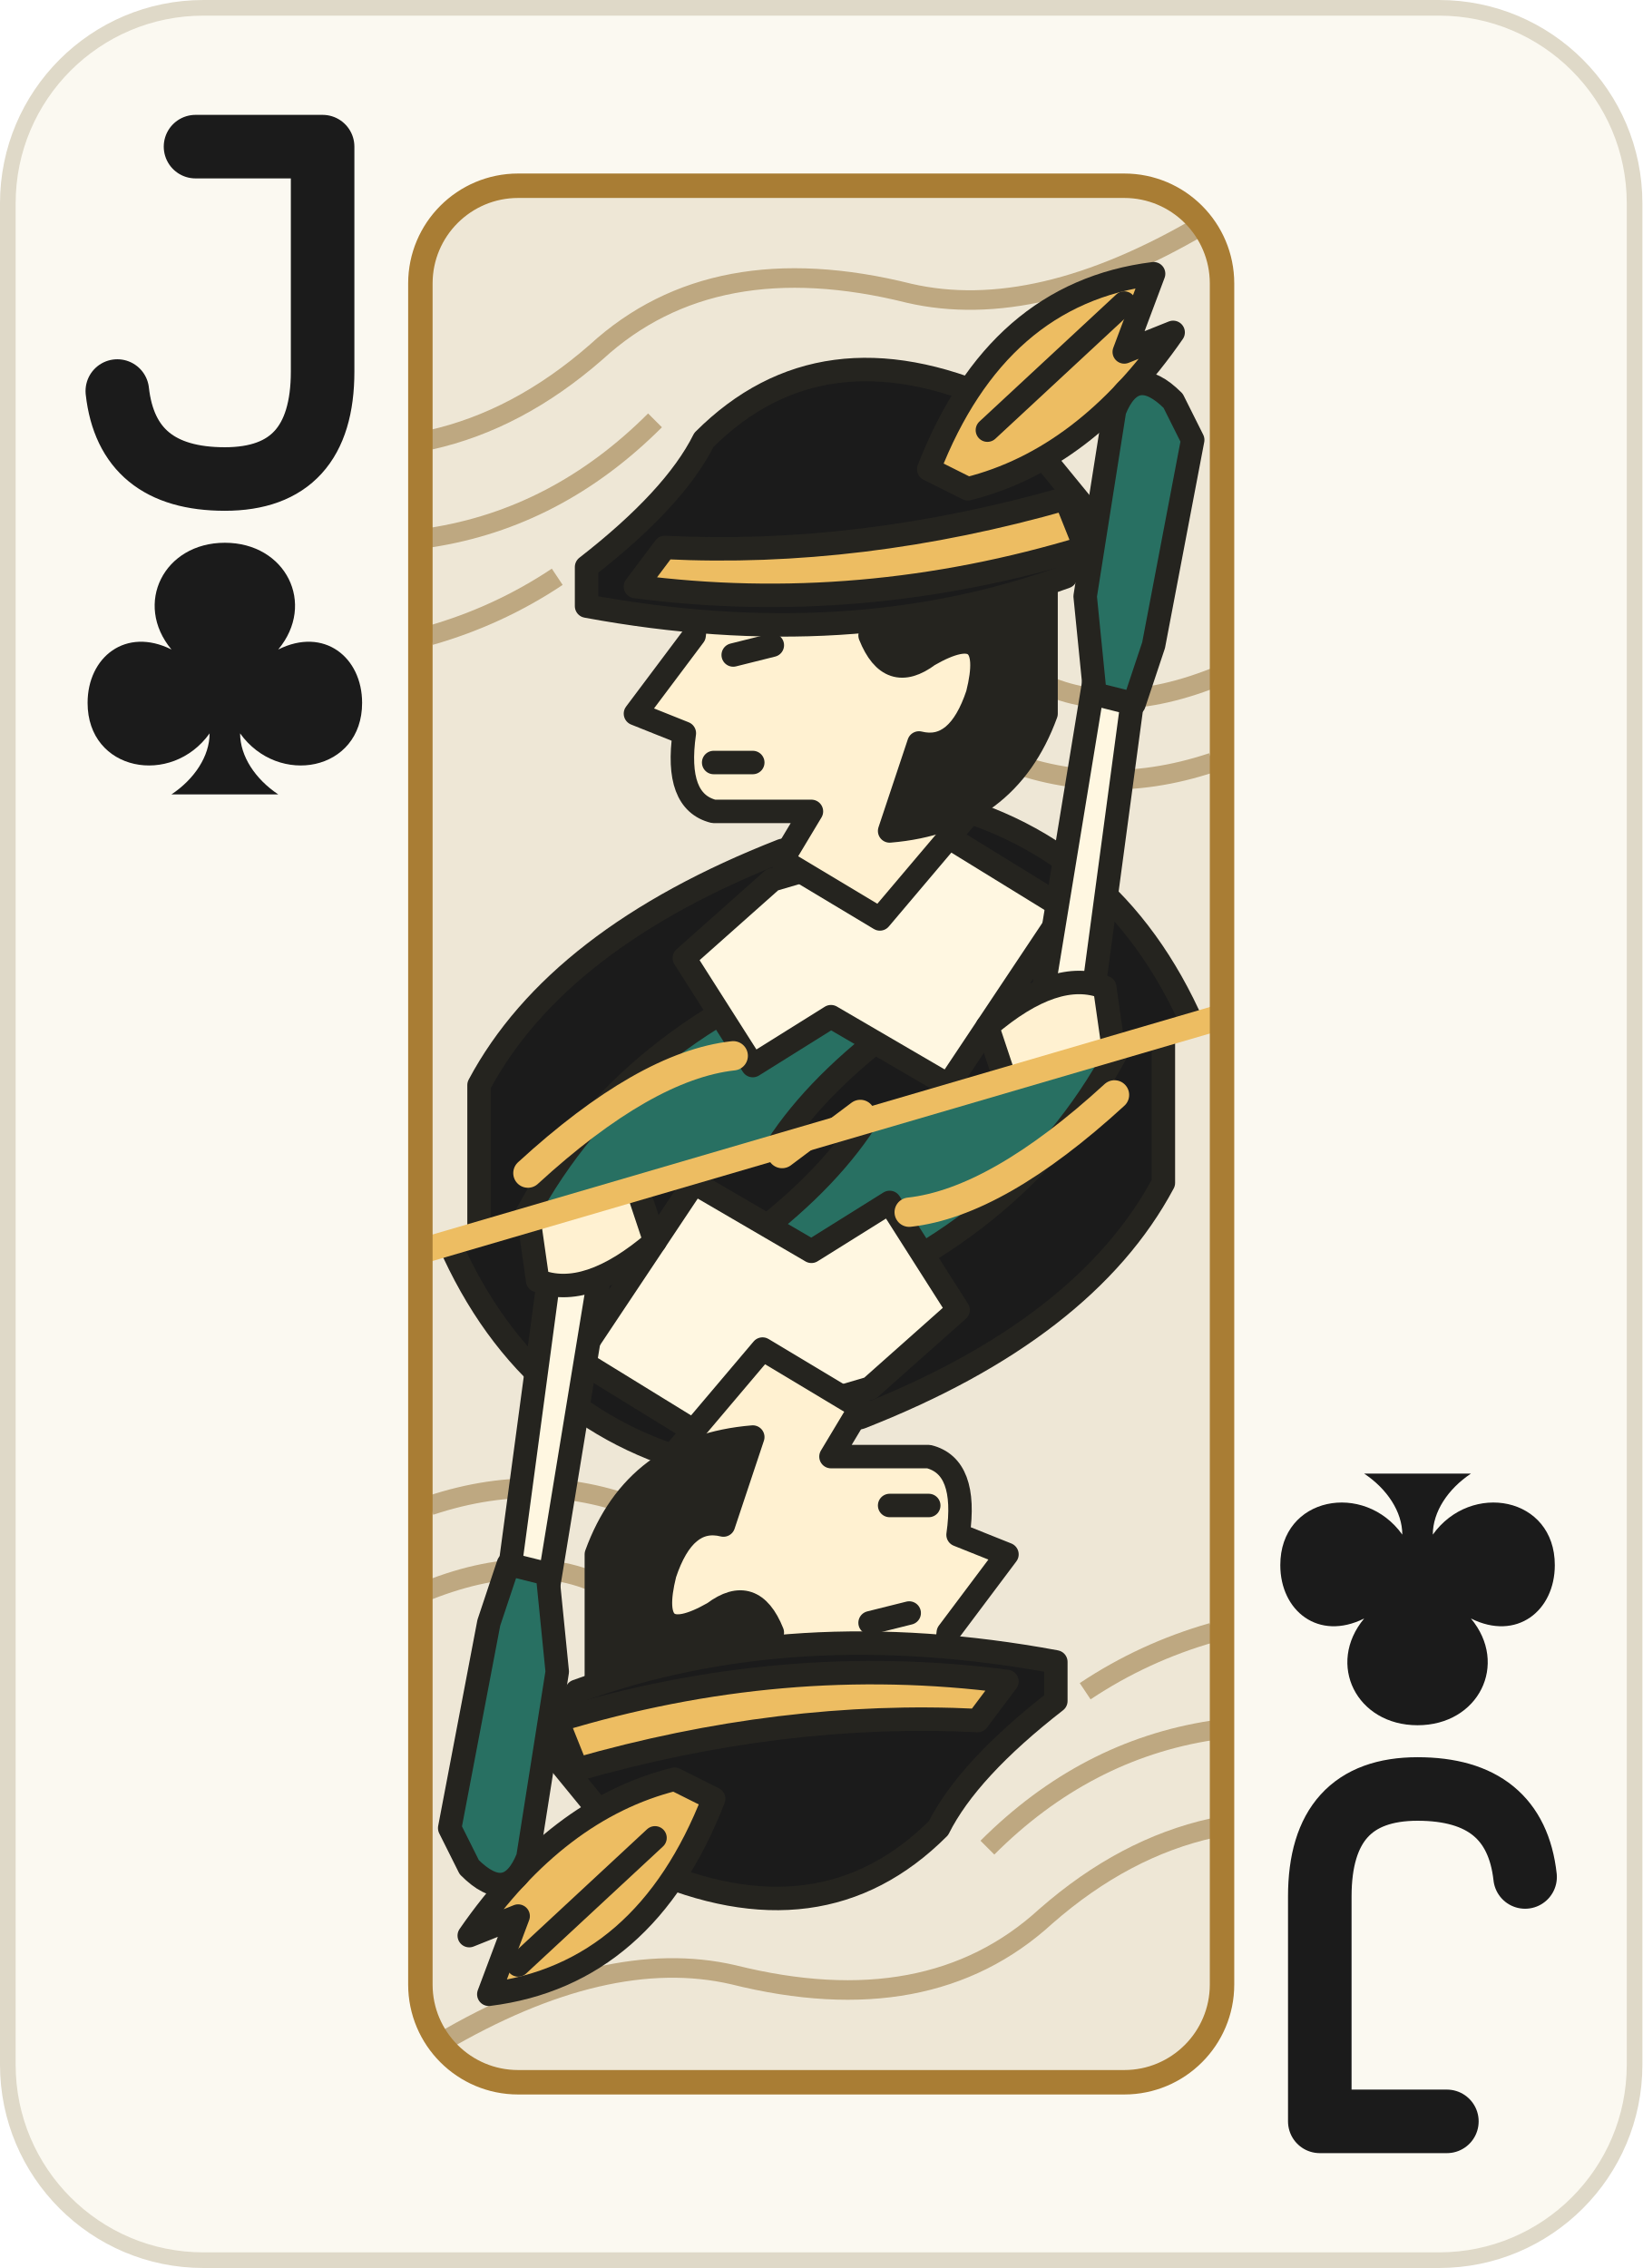
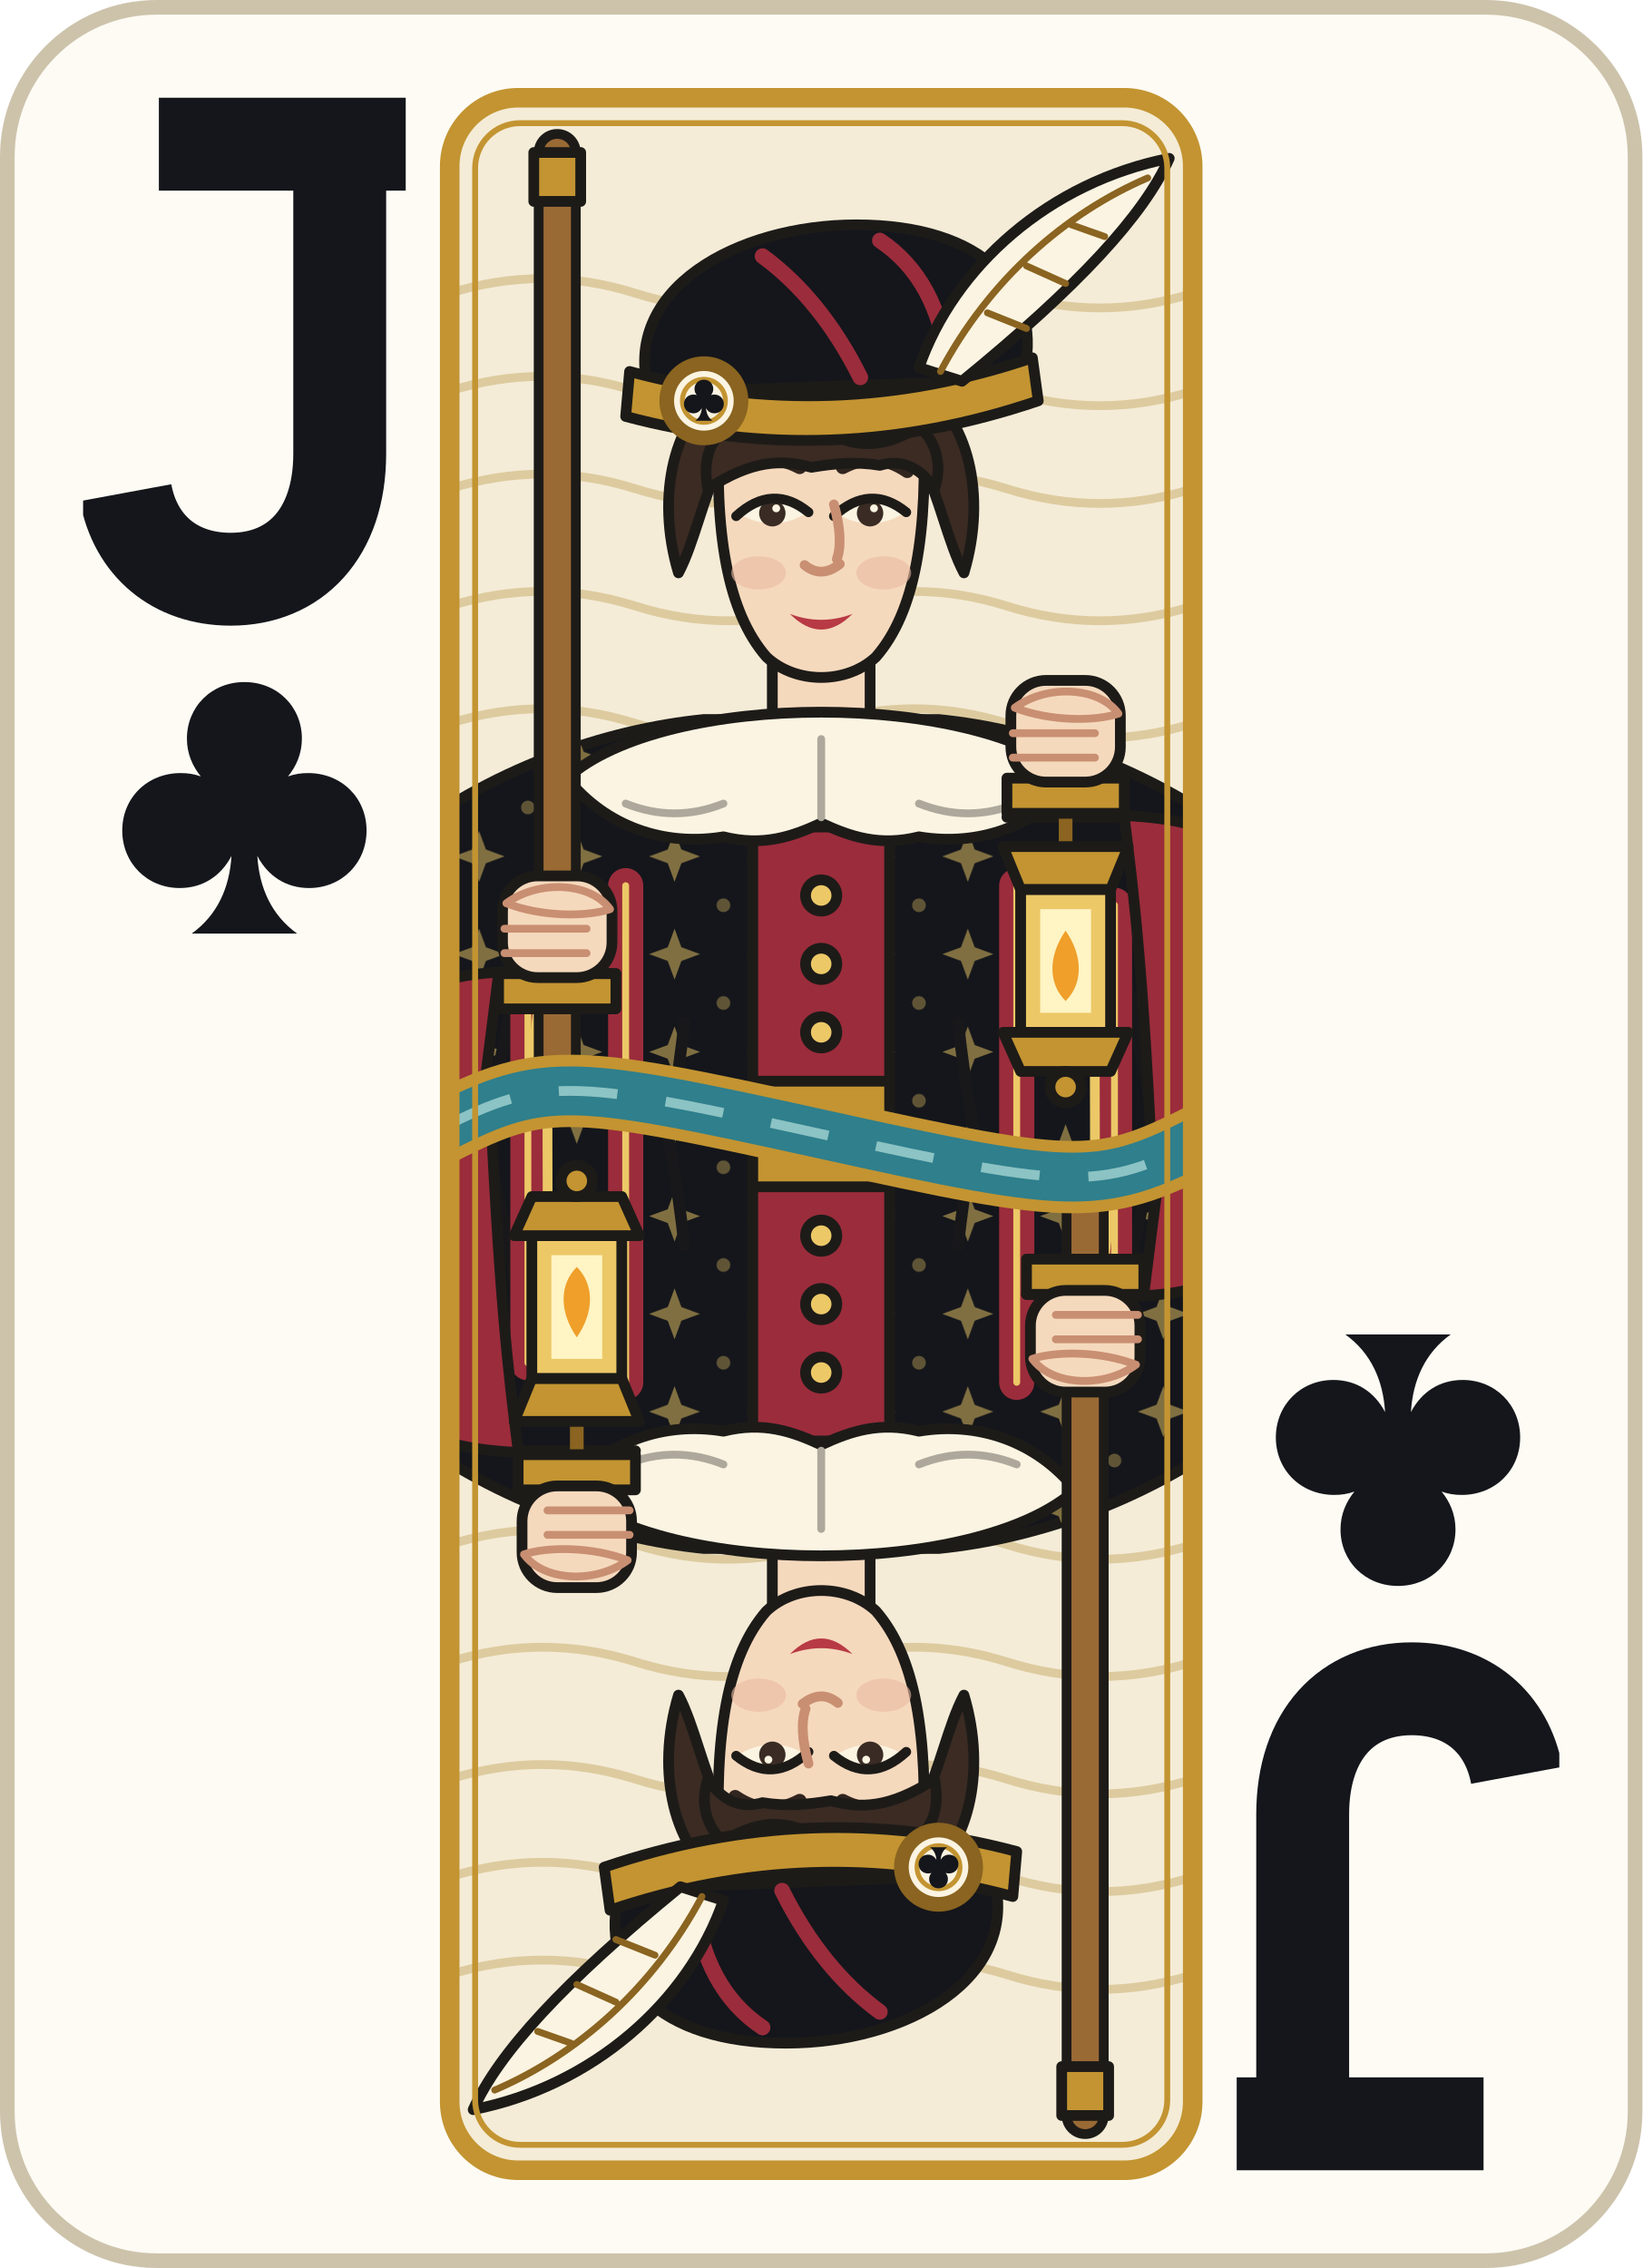
<svg xmlns="http://www.w3.org/2000/svg" width="168" height="232" viewBox="0 0 168 232" preserveAspectRatio="none">
-   <rect x=".8" y=".8" width="166.4" height="230.4" rx="20" fill="#fbf9f1" stroke="#dfd9c8" stroke-width="1.6" />
-   <g color="#1b1b1b" fill="currentColor">
+   <defs>
+     <path id="pip" d="M0-54C13.8-54 24-43.6 24-30.4C24-24 21.6-18.8 18.2-14.6C21-15.6 23.6-16 26.6-16C40.6-16 51-5.6 51 8C51 21.6 40.6 32 27 32C17.4 32 9.8 27 5.4 18.6C6.2 32 11.4 43.4 22 51H-22C-11.4 43.4-6.2 32-5.4 18.6C-9.8 27-17.4 32-27 32C-40.6 32-51 21.6-51 8C-51-5.6-40.6-16-26.6-16C-23.6-16-21-15.6-18.2-14.6C-21.6-18.8-24-24-24-30.4C-24-43.6-13.8-54 0-54Z" />
+     <clipPath id="rank-box">
+       <rect x="8.5" y="10" width="33" height="54" />
+     </clipPath>
    <g id="index">
-       <path d="M-3 0 H10 V23 Q10 34 0 34 Q-10 34-11 25" transform="translate(23 15)" fill="none" stroke="currentColor" stroke-width="6.5" stroke-linecap="round" stroke-linejoin="round" />
-       <path d="M0-16 C8-16 12-8 7-2 C13-5 18-1 18 5 C18 14 7 16 2 9 C2 12 4 15 7 17 H-7 C-4 15-2 12-2 9 C-7 16-18 14-18 5 C-18-1-13-5-7-2 C-12-8-8-16 0-16Z" transform="translate(23 68) scale(0.78)" />
+       <g clip-path="url(#rank-box)">
+         <path d="M-8.75 4.75H16.5M9.75 0V36.4C9.75 44.6 5.15 49.25-1.4 49.25C-7.15 49.25-11.15 45.8-12.15 40.4" transform="translate(25 10)" fill="none" stroke="currentColor" stroke-width="9.5" stroke-miterlimit="3" />
+       </g>
+       <use href="#pip" transform="translate(25 83) scale(0.245)" />
    </g>
+     <pattern id="brocade" width="10" height="10" patternUnits="userSpaceOnUse">
+       <path d="M5 2.4L5.7 4.3 7.6 5 5.7 5.7 5 7.6 4.3 5.7 2.4 5 4.3 4.3Z" fill="#ecc867" opacity=".5" />
+       <g fill="#ecc867" opacity=".35">
+         <circle r=".7" />
+         <circle cx="10" r=".7" />
+         <circle cy="10" r=".7" />
+         <circle cx="10" cy="10" r=".7" />
+       </g>
+     </pattern>
+     <clipPath id="frame">
+       <rect x="46" y="10" width="76" height="212" rx="7" />
+     </clipPath>
+     <clipPath id="upper">
+       <path d="M44 116C55.4 110.12 57.4 110.12 84 116S112.6 121.88 124 116V8H44Z" />
+     </clipPath>
+     <g id="figure" clip-path="url(#upper)">
+       <path d="M46 30q9.5-3 19 0t19 0 19 0 19 0M46 40q9.5-3 19 0t19 0 19 0 19 0M46 50q9.5-3 19 0t19 0 19 0 19 0M46 62q9.5-3 19 0t19 0 19 0 19 0M46 74q9.5-3 19 0t19 0 19 0 19 0M46 88q9.5-3 19 0t19 0 19 0 19 0M46 102q9.5-3 19 0t19 0 19 0 19 0" fill="none" stroke="#ddcb9f" stroke-width="0.9" stroke-linecap="round" stroke-linejoin="round" />
+       <g transform="translate(84 12.6)">
+         <path d="M-44 74C-34 66-22 62-12 61H12C22 62 34 66 44 74V110H-44Z" fill="#14161b" stroke="#1d1b18" stroke-width="1.1" stroke-linejoin="round" stroke-linecap="round" />
+         <path d="M-44 74C-34 66-22 62-12 61H12C22 62 34 66 44 74V110H-44Z" fill="url(#brocade)" />
+         <path d="M-31 86Q-33 98-36 110M31 86Q33 98 36 110M-14 92Q-15 101-17 110M14 92Q15 101 17 110" fill="none" stroke="#18181a" stroke-width="1.2" stroke-linecap="round" stroke-linejoin="round" />
+         <path d="M-30 80V110M-20 78V110M20 78V110M30 80V110" stroke="#9b2c3b" stroke-width="3.6" stroke-linecap="round" />
+         <path d="M-30 80V110M-20 78V110M20 78V110M30 80V110" fill="none" stroke="#ecc867" stroke-width="0.7" stroke-linecap="round" stroke-linejoin="round" />
+         <path d="M-7 72H7V110H-7Z" fill="#9b2c3b" stroke="#1d1b18" stroke-width="1.1" stroke-linejoin="round" stroke-linecap="round" />
+         <path d="M-7 98H7V103H-7Z" fill="#c39431" stroke="#1d1b18" stroke-width="1.1" stroke-linejoin="round" stroke-linecap="round" />
+         <g fill="#ecc867" stroke="#1d1b18" stroke-width="1.1" stroke-linejoin="round" stroke-linecap="round">
+           <circle cx="0" cy="79" r="1.6" />
+           <circle cx="0" cy="86" r="1.6" />
+           <circle cx="0" cy="93" r="1.6" />
+         </g>
+         <path d="M-5 50H5V62H-5Z" fill="#f5d9bd" stroke="#1d1b18" stroke-width="1.1" stroke-linejoin="round" stroke-linecap="round" />
+         <path d="M-26 67C-16 58 16 58 26 67C22 72 16 74 10 73C6 74 3 73 0 71.6C-3 73-6 74-10 73C-16 74-22 72-26 67Z" fill="#fbf4e2" stroke="#1d1b18" stroke-width="1.1" stroke-linejoin="round" stroke-linecap="round" />
+         <path d="M-20 69.6Q-15 71.6-10 69.6M20 69.6Q15 71.6 10 69.6M0 63V71" fill="none" stroke="#ada89b" stroke-width="0.8" stroke-linecap="round" stroke-linejoin="round" />
+         <path d="M-14.6 46C-17 38-15 30-10 27H10C15 30 17 38 14.6 46C13 43 12 38 10.4 35H-10.4C-12 38-13 43-14.6 46Z" fill="#3b2b23" stroke="#1d1b18" stroke-width="1.1" stroke-linejoin="round" stroke-linecap="round" />
+         <path d="M-10.4 30C-11 42-9.6 50-5.6 54.6C-2.6 57.4 2.6 57.4 5.6 54.6C9.6 50 11 42 10.4 30Z" fill="#f5d9bd" stroke="#1d1b18" stroke-width="1.1" stroke-linejoin="round" stroke-linecap="round" />
+         <ellipse cx="-6.4" cy="46" rx="2.8" ry="1.7" fill="#eab9a0" opacity=".6" />
+         <ellipse cx="6.4" cy="46" rx="2.8" ry="1.7" fill="#eab9a0" opacity=".6" />
+         <path d="M-8.3 40Q-5 37.5-1.7 40Q-5 41.9-8.3 40Z" fill="#fbf4e2" />
+         <circle cx="-5" cy="39.9" r="1.35" fill="#3a2c24" />
+         <circle cx="-4.6" cy="39.4" r=".4" fill="#fbf4e2" />
+         <path d="M-8.7 40.2Q-5 36.8-1.3 39.8" fill="none" stroke="#1d1b18" stroke-width="1" stroke-linecap="round" stroke-linejoin="round" />
+         <path d="M1.7 40Q5 37.5 8.3 40Q5 41.9 1.7 40Z" fill="#fbf4e2" />
+         <circle cx="5" cy="39.9" r="1.35" fill="#3a2c24" />
+         <circle cx="5.4" cy="39.4" r=".4" fill="#fbf4e2" />
+         <path d="M1.3 40.2Q5 36.8 8.7 39.8" fill="none" stroke="#1d1b18" stroke-width="1" stroke-linecap="round" stroke-linejoin="round" />
+         <path d="M-8.8 35.6Q-5.6 33.4-2.2 35.2M8.8 35.6Q5.6 33.4 2.2 35.2" fill="none" stroke="#31251f" stroke-width="1.4" stroke-linecap="round" stroke-linejoin="round" />
+         <path d="M1.3 39Q2.3 42.6 1.6 44.6M-1.7 45.2Q0 46.6 1.9 45.1" fill="none" stroke="#c98f72" stroke-width="1" stroke-linecap="round" stroke-linejoin="round" />
+         <path d="M-3.2 50.2Q0 51.4 3.2 50.2Q0 53.4-3.2 50.2Z" fill="#b83a44" />
+         <path d="M-11.6 37.4C-12.4 33-10.4 30.6-6.4 30.6C-4 32.4-2 32.8 1 31.8C4 33.4 7 33 10 31C11.8 32.6 12.4 35 11.6 37.4C10 35 8 34.4 6 35C3.6 34.6 1.4 34.8-1 35.2C-4 34.4-7 34.4-11.6 37.4Z" fill="#3b2b23" stroke="#1d1b18" stroke-width="1.1" stroke-linejoin="round" stroke-linecap="round" />
+         <path d="M-17.6 27.6C-20.6 17-8.6 10.4 3.6 10.4C16.6 10.4 23 17 20.6 26.2Z" fill="#14161b" stroke="#1d1b18" stroke-width="1.1" stroke-linejoin="round" stroke-linecap="round" />
+         <path d="M-6 13.6Q0 18 4 26M6 12Q12 16 13 25" fill="none" stroke="#9b2c3b" stroke-width="1.6" stroke-linecap="round" stroke-linejoin="round" />
+         <path d="M-19.6 25.4Q1 31 21.6 24L22.2 28.4Q1 35.6-20 30Z" fill="#c39431" stroke="#1d1b18" stroke-width="1.1" stroke-linejoin="round" stroke-linecap="round" />
+         <path d="M10 25C13.6 14.6 23.4 6 35.6 3.6C33 9.4 26.4 16.6 14.4 26.4Z" fill="#fbf4e2" stroke="#1d1b18" stroke-width="1.1" stroke-linejoin="round" stroke-linecap="round" />
+         <path d="M12.2 25.4C17.2 16 25 9.2 33.4 5.6M17 19.4L21 21M21 14.6L25 16.4M25.6 10.4L29 11.6" fill="none" stroke="#8a6420" stroke-width="0.7" stroke-linecap="round" stroke-linejoin="round" />
+         <circle cx="-12" cy="28.4" r="3.8" fill="#fbf4e2" stroke="#8a6420" stroke-width="1.5" />
+         <circle cx="-12" cy="28.4" r="2.2" fill="none" stroke="#c39431" stroke-width=".5" />
+         <use href="#pip" transform="translate(-12 28.4) scale(0.04)" fill="#14161b" />
+         <path d="M-21 87H-33C-34 95-35 103-36 110H-44V91C-40 88-39 86-21 87Z" fill="#9b2c3b" stroke="#1d1b18" stroke-width="1.1" stroke-linejoin="round" stroke-linecap="round" />
+         <path d="M-29 91C-30 99-30 105-30 110" fill="none" stroke="#ecc867" stroke-width="1" stroke-linecap="round" stroke-linejoin="round" />
+         <path d="M-27 3V100" stroke="#1d1b18" stroke-width="4.8" stroke-linecap="round" />
+         <path d="M-27 3V100" stroke="#9a6a35" stroke-width="2.8" stroke-linecap="round" />
+         <path d="M-29.4 3H-24.6V8H-29.4Z" fill="#c39431" stroke="#1d1b18" stroke-width="1.1" stroke-linejoin="round" stroke-linecap="round" />
+         <path d="M-33 87H-21V90.6H-33Z" fill="#c39431" stroke="#1d1b18" stroke-width="1.1" stroke-linejoin="round" stroke-linecap="round" />
+         <rect x="-32.6" y="77" width="11.2" height="10.4" rx="3.6" fill="#f5d9bd" stroke="#1d1b18" stroke-width="1.1" stroke-linejoin="round" stroke-linecap="round" />
+         <path d="M-32.4 82.4H-24M-32.4 84.9H-24" fill="none" stroke="#c98f72" stroke-width="0.8" stroke-linecap="round" stroke-linejoin="round" />
+         <path d="M-32.2 79.8C-29 77.4-23.6 77.6-21.6 80.4C-24 81.2-28.6 81.2-32.2 79.8Z" fill="#f5d9bd" stroke="#c98f72" stroke-width=".8" stroke-linejoin="round" />
+         <path d="M19 71H31C32 79 33 87 34 110H44V75C40 72 37 70 19 71Z" fill="#9b2c3b" stroke="#1d1b18" stroke-width="1.1" stroke-linejoin="round" stroke-linecap="round" />
+         <path d="M27 75C28 83 28 89 28 110" fill="none" stroke="#ecc867" stroke-width="1" stroke-linecap="round" stroke-linejoin="round" />
+         <path d="M25 66V74" stroke="#8a6420" stroke-width="1.4" />
+         <path d="M18.6 74H31.4L29.6 78.4H20.4Z" fill="#c39431" stroke="#1d1b18" stroke-width="1.1" stroke-linejoin="round" stroke-linecap="round" />
+         <path d="M20.4 78.4H29.6V93H20.4Z" fill="#ecc867" stroke="#1d1b18" stroke-width="1.1" stroke-linejoin="round" stroke-linecap="round" />
+         <path d="M22.4 80.4H27.6V91H22.4Z" fill="#fff4c4" />
+         <path d="M25 82.6C26.8 85.2 26.8 88 25 89.8C23.2 88 23.2 85.2 25 82.6Z" fill="#ef9f2a" />
+         <path d="M18.6 93H31.4L29.6 97H20.4Z" fill="#c39431" stroke="#1d1b18" stroke-width="1.1" stroke-linejoin="round" stroke-linecap="round" />
+         <circle cx="25" cy="98.6" r="1.6" fill="#c39431" stroke="#1d1b18" stroke-width="1.1" stroke-linejoin="round" stroke-linecap="round" />
+         <path d="M19 67H31V70.6H19Z" fill="#c39431" stroke="#1d1b18" stroke-width="1.1" stroke-linejoin="round" stroke-linecap="round" />
+         <rect x="19.4" y="57" width="11.2" height="10.4" rx="3.6" fill="#f5d9bd" stroke="#1d1b18" stroke-width="1.1" stroke-linejoin="round" stroke-linecap="round" />
+         <path d="M19.6 62.4H28M19.6 64.9H28" fill="none" stroke="#c98f72" stroke-width="0.8" stroke-linecap="round" stroke-linejoin="round" />
+         <path d="M19.8 59.8C23 57.4 28.4 57.6 30.4 60.4C28 61.2 23.4 61.2 19.8 59.8Z" fill="#f5d9bd" stroke="#c98f72" stroke-width=".8" stroke-linejoin="round" />
+       </g>
+     </g>
+   </defs>
+   <rect x=".75" y=".75" width="166.5" height="230.5" rx="15.25" fill="#fdfbf4" stroke="#cdc3ab" stroke-width="1.5" />
+   <g color="#14161b" fill="currentColor">
+     <rect x="46" y="10" width="76" height="212" rx="7" fill="#f4ecd7" />
+     <g clip-path="url(#frame)">
+       <use href="#figure" />
+       <use href="#figure" transform="rotate(180 84 116)" />
+       <path d="M44 116C55.4 110.12 57.4 110.12 84 116S112.6 121.88 124 116" fill="none" stroke="#c39431" stroke-width="7.4" />
+       <path d="M44 116C55.4 110.12 57.4 110.12 84 116S112.6 121.88 124 116" fill="none" stroke="#2f7f8c" stroke-width="5" />
+       <path d="M44 116C55.4 110.12 57.4 110.12 84 116S112.6 121.88 124 116" fill="none" stroke="#8cc3c4" stroke-width="1" pathLength="100" stroke-dasharray="6 5" stroke-dashoffset="-47" />
+     </g>
+     <rect x="46" y="10" width="76" height="212" rx="7" fill="none" stroke="#c39431" stroke-width="2" />
+     <rect x="48.6" y="12.6" width="70.8" height="206.8" rx="4.6" fill="none" stroke="#c39431" stroke-width=".6" />
+     <use href="#index" />
    <use href="#index" transform="rotate(180 84 116)" />
-     <defs>
-       <clipPath id="half">
-         <path d="M43 19H125V104L43 128Z" />
-       </clipPath>
-       <clipPath id="frame">
-         <rect x="43" y="19" width="82" height="194" rx="10" />
-       </clipPath>
-     </defs>
-     <rect x="43" y="19" width="82" height="194" rx="10" fill="#eee7d6" />
-     <g clip-path="url(#frame)">
-       <g id="portrait" clip-path="url(#half)">
-         <path d="M44 45Q53 43 61 36Q73 25 93 30Q106 33 123 23M44 55Q57 53 67 43M44 65Q51 63 57 59M105 69Q113 74 125 69M101 77Q112 82 124 78" fill="none" stroke="#bea881" stroke-width="2" />
-         <g stroke="#25241f" stroke-width="2.4" stroke-linejoin="round" stroke-linecap="round">
-           <path d="M49 132V111Q57 96 80 87L99 83Q117 89 124 110L132 132Z" fill="currentColor" />
-           <path d="M52 128Q61 108 83 99L93 104Q76 116 75 130Z" fill="#287062" />
-           <path d="M96 85L109 93 97 111 85 104 77 109 70 98 79 90Z" fill="#fff7e1" />
-           <path d="M103 59Q108 70 101 81L90 94 80 88 83 83H73Q69 82 70 75L65 73 71 65 72 56Z" fill="#fff1d1" />
-           <path d="M71 59Q82 55 91 58L89 65Q91 70 95 67Q102 63 100 71Q98 77 94 76L91 85Q103 84 107 73L107 55Z" fill="#25241f" />
-           <path d="M60 58Q69 51 72 45Q84 33 102 41L111 52 109 59Q87 67 60 62Z" fill="currentColor" />
-           <path d="M68 56Q88 57 109 51L111 56Q88 63 65 60Z" fill="#edbd62" />
-           <path d="M95 48Q102 30 118 28L115 36 120 34Q111 47 99 50Z" fill="#edbd62" />
-           <path d="M101 44L115 31M75 67L79 66M73 78H77" fill="none" />
-           <path d="M102 130L113 63 117 63 108 130Z" fill="#fff7e1" />
-           <path d="M112 71L111 61 114 42Q116 37 120 41L122 45 118 66 116 72Z" fill="#287062" />
-           <path d="M101 105Q108 99 113 101L114 108Q109 113 103 111Z" fill="#fff1d1" />
-           <path d="M54 120Q66 109 75 108M80 120L88 114" fill="none" stroke="#edbd62" stroke-width="3" />
-         </g>
-       </g>
-       <use href="#portrait" transform="rotate(180 84 116)" />
-       <path d="M43 128L125 104" fill="none" stroke="#edbd62" stroke-width="2.6" />
-     </g>
-     <rect x="43" y="19" width="82" height="194" rx="10" fill="none" stroke="#a97d34" stroke-width="2.5" />
  </g>
</svg>
